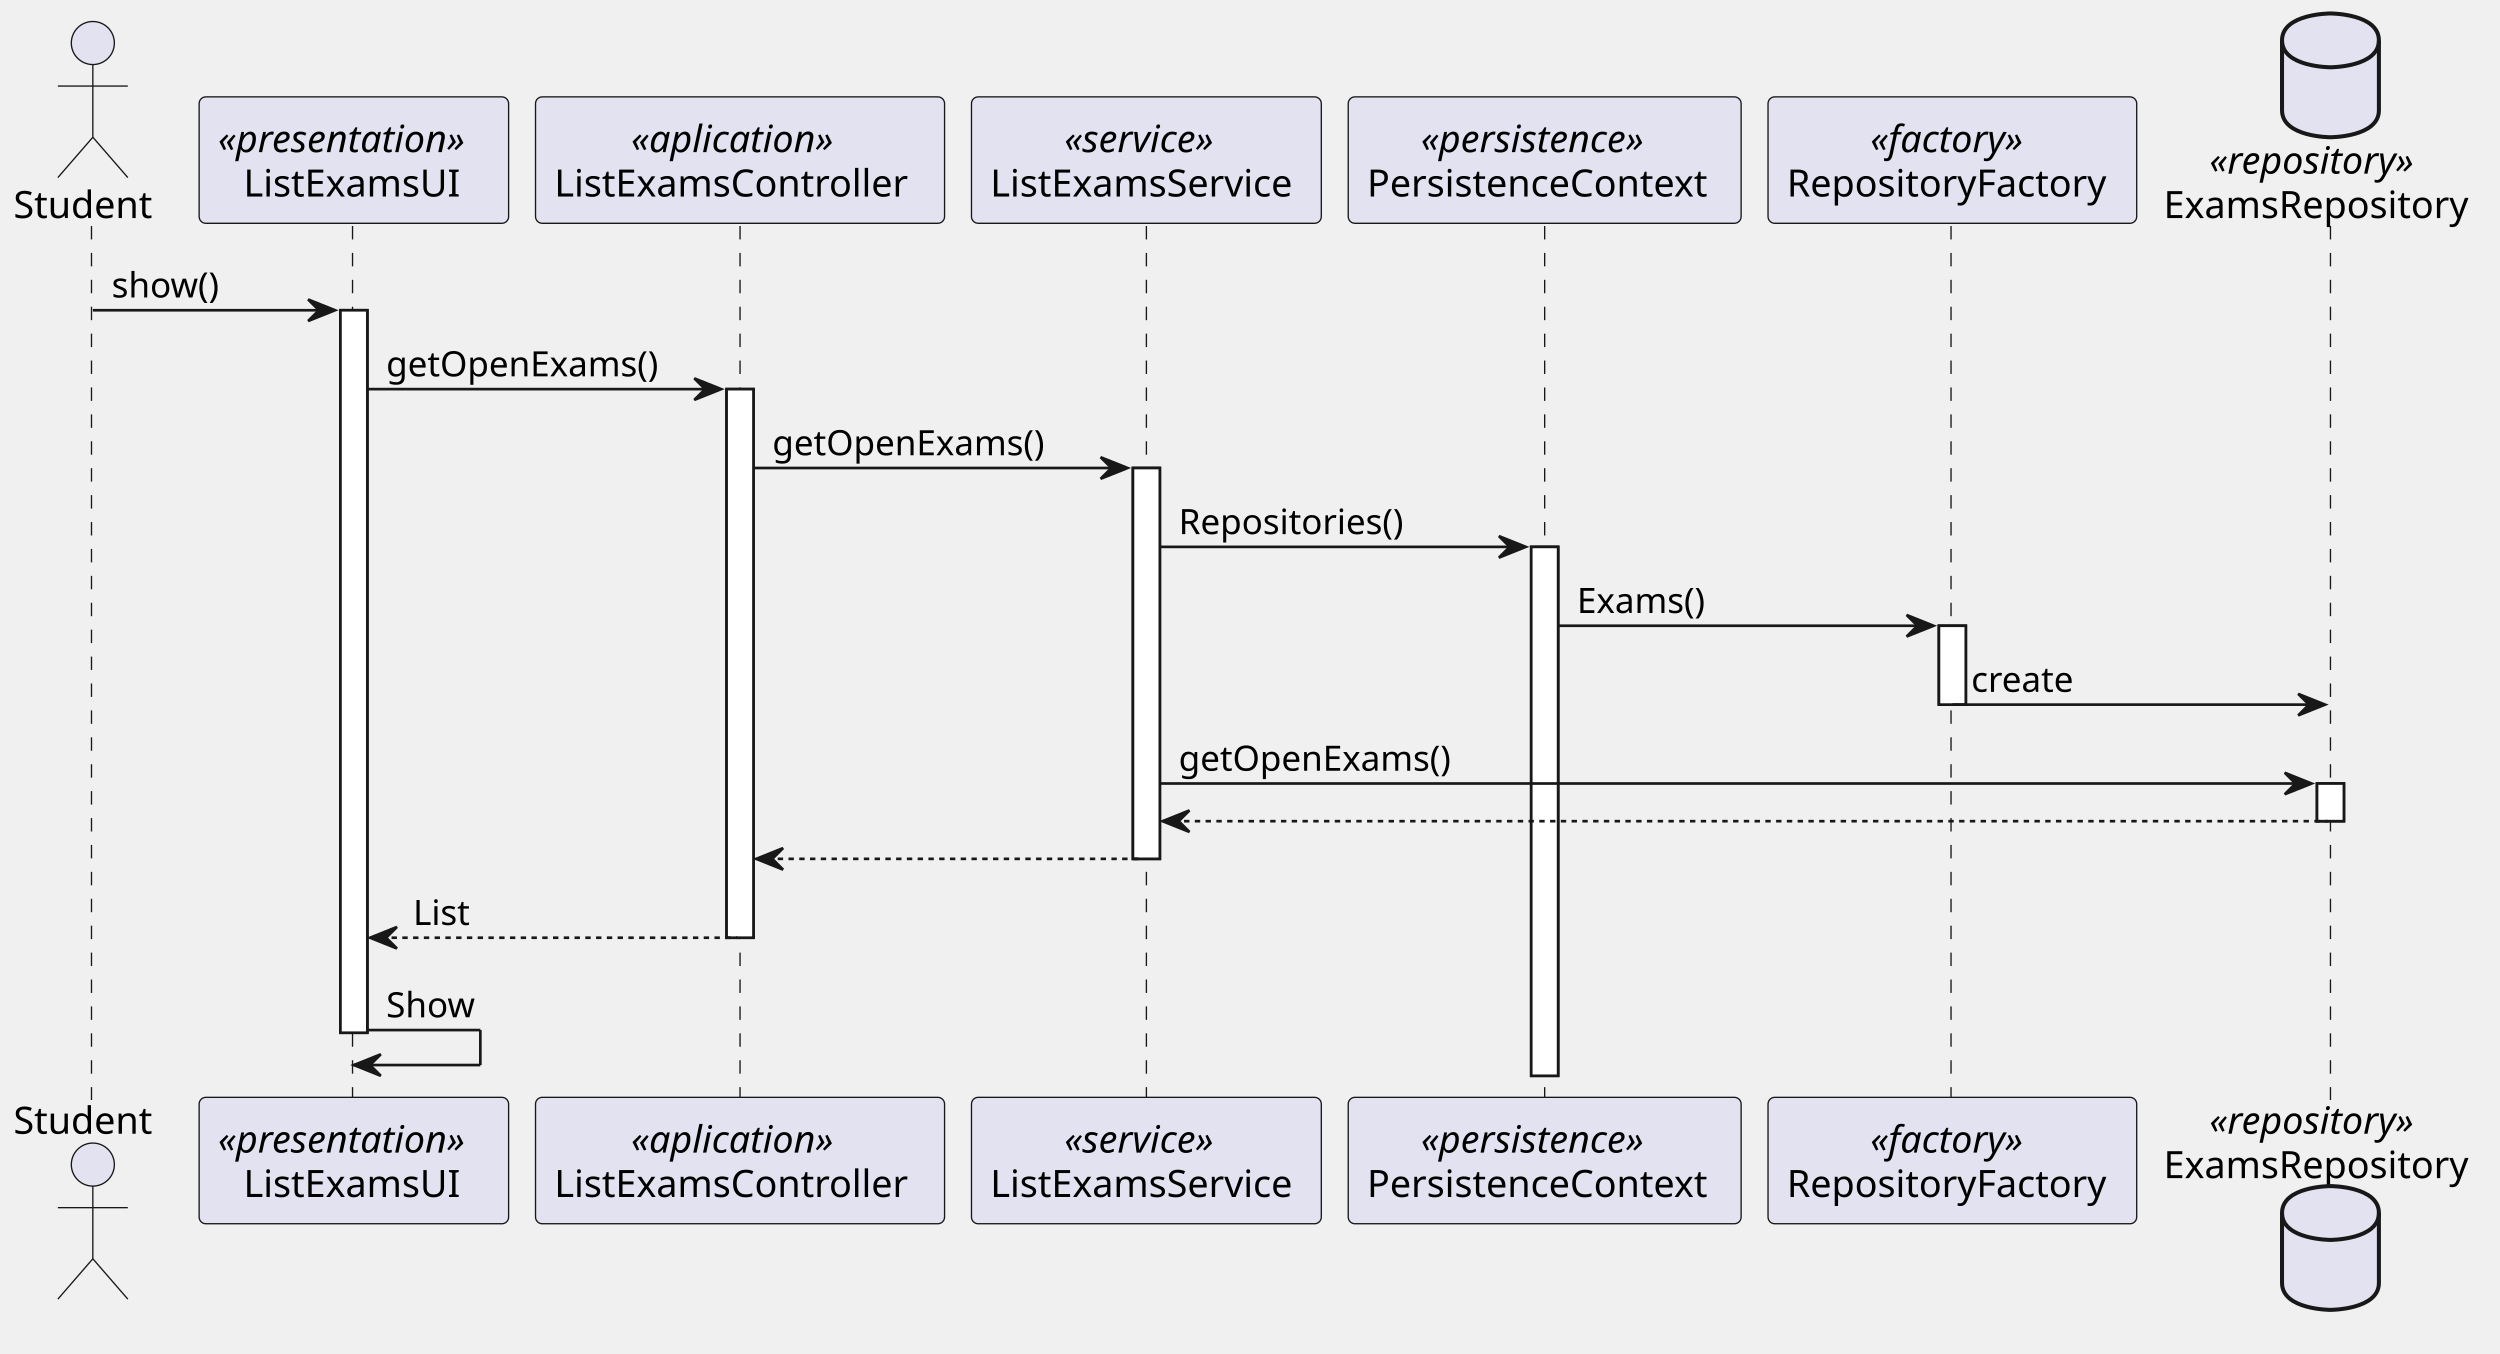
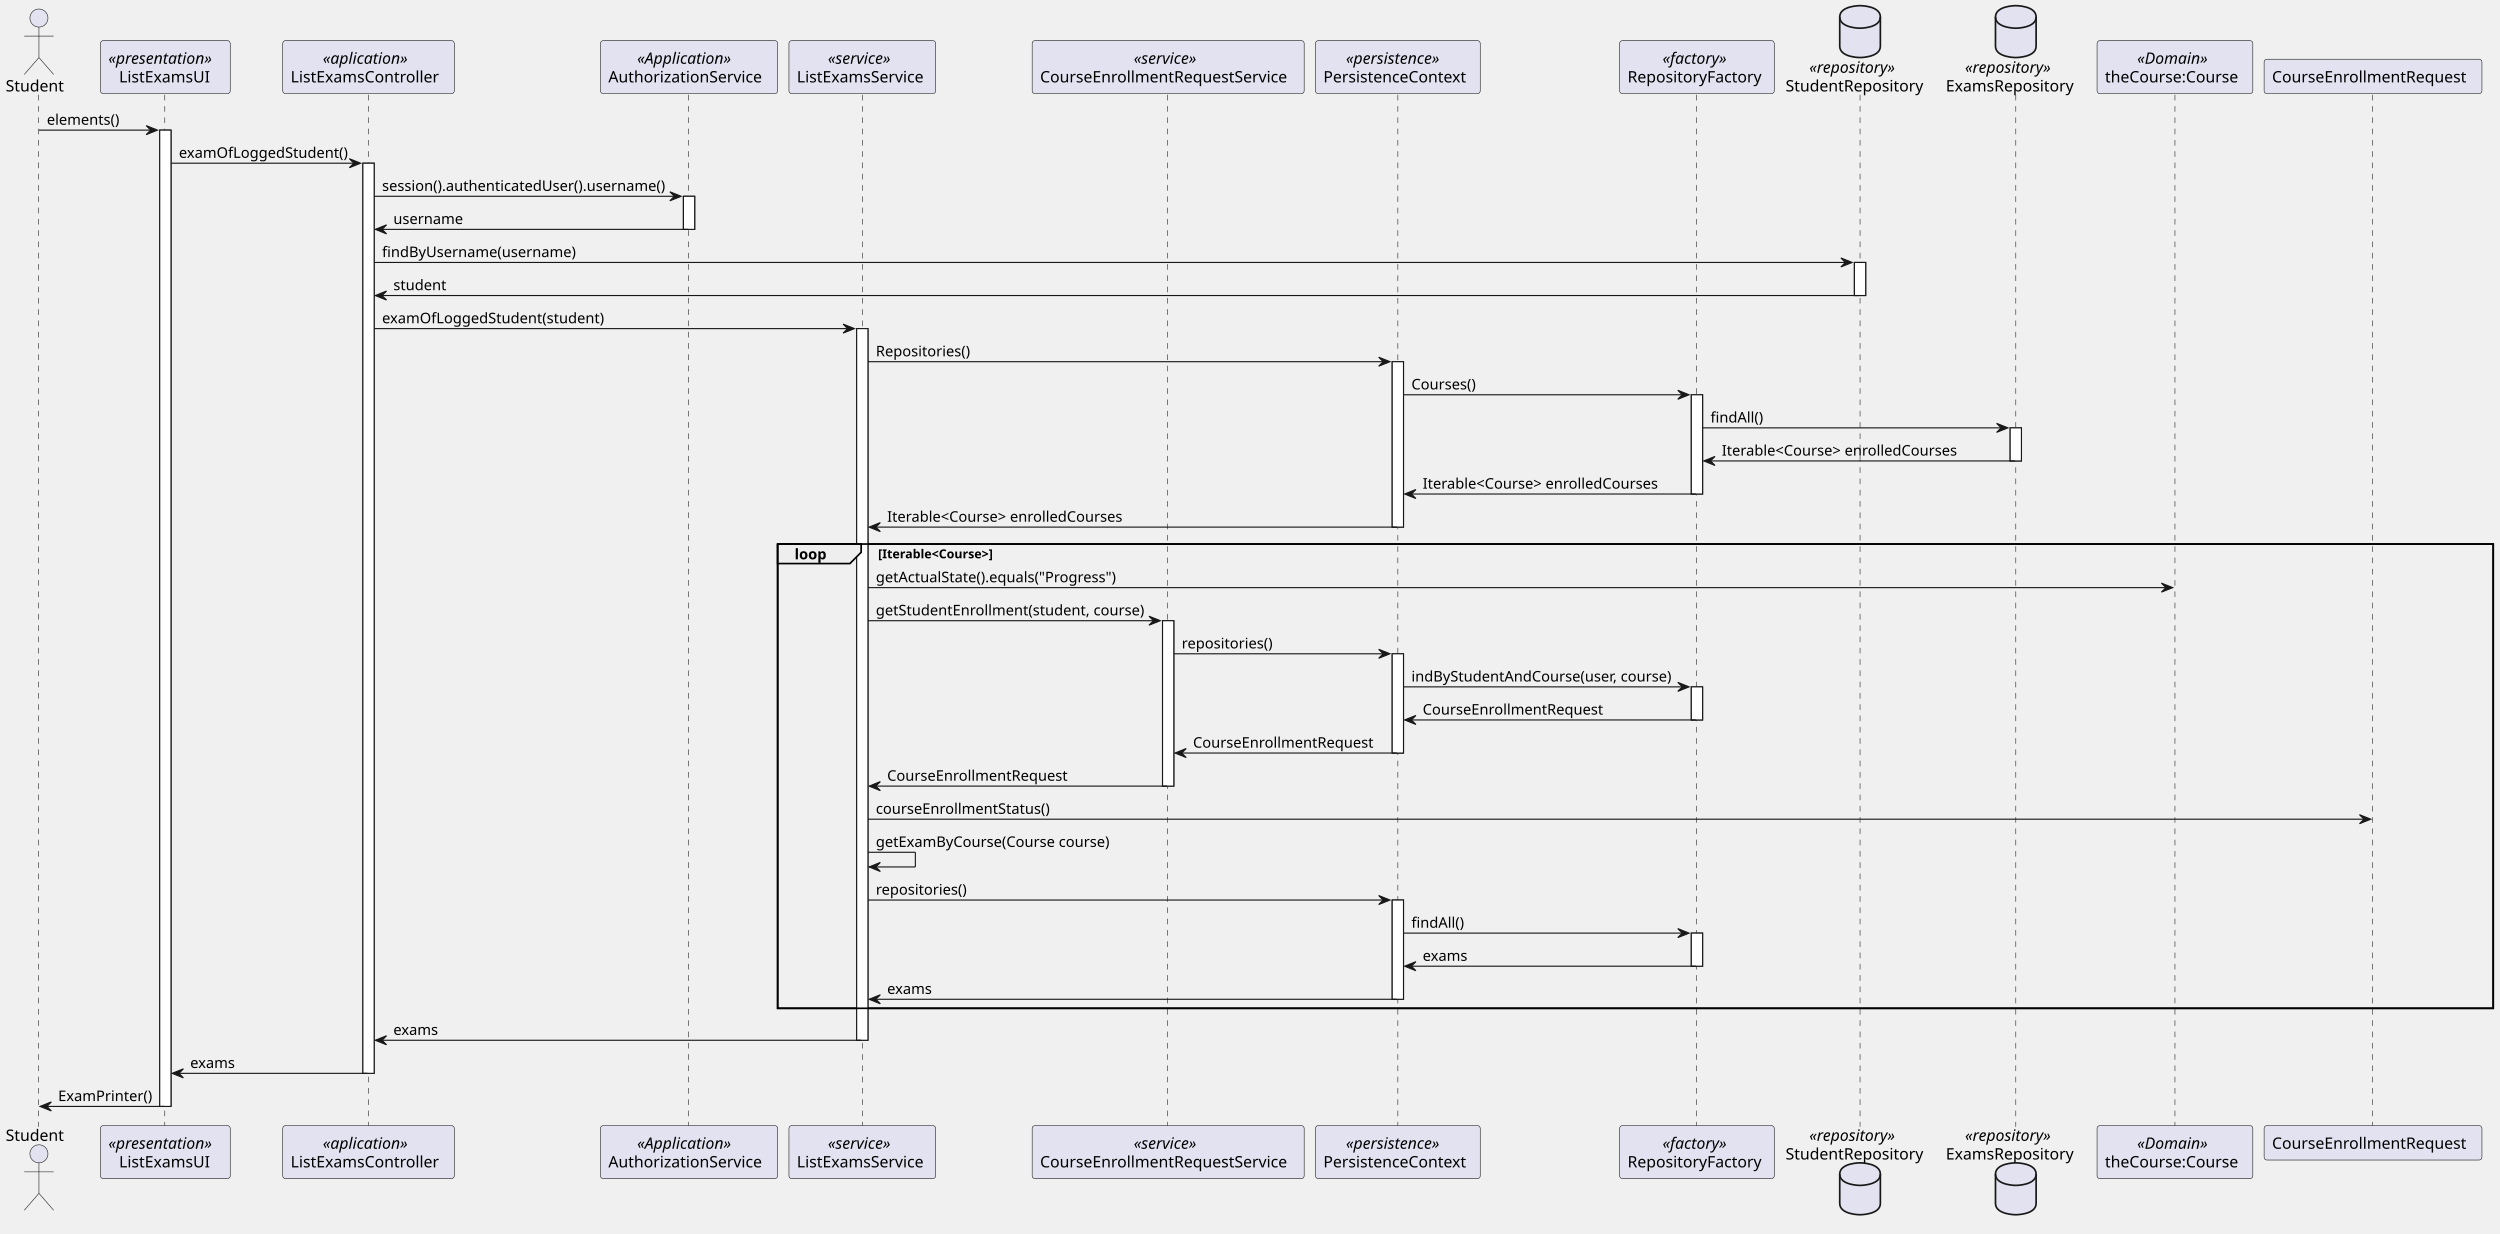
- <svg xmlns="http://www.w3.org/2000/svg" contentStyleType="text/css" height="503px" preserveAspectRatio="none" style="width:929px;height:503px;background:#FFFFFF;" version="1.1" viewBox="0 0 929 503" width="929px" zoomAndPan="magnify">
+ <svg xmlns="http://www.w3.org/2000/svg" contentStyleType="text/css" height="1093px" preserveAspectRatio="none" style="width:2215px;height:1093px;background:#FFFFFF;" version="1.1" viewBox="0 0 2215 1093" width="2215px" zoomAndPan="magnify">
  <defs />
  <g>
-     <rect fill="#FFFFFF" height="268.484" style="stroke:#181818;stroke-width:1.0;" width="10" x="126.5" y="115.287" />
-     <rect fill="#FFFFFF" height="203.863" style="stroke:#181818;stroke-width:1.0;" width="10" x="270" y="144.598" />
-     <rect fill="#FFFFFF" height="145.242" style="stroke:#181818;stroke-width:1.0;" width="10" x="421" y="173.908" />
-     <rect fill="#FFFFFF" height="196.553" style="stroke:#181818;stroke-width:1.0;" width="10" x="569" y="203.219" />
-     <rect fill="#FFFFFF" height="29.311" style="stroke:#181818;stroke-width:1.0;" width="10" x="720.5" y="232.529" />
-     <rect fill="#FFFFFF" height="14" style="stroke:#181818;stroke-width:1.0;" width="10" x="861" y="291.15" />
-     <line style="stroke:#181818;stroke-width:0.5;stroke-dasharray:5.0,5.0;" x1="34" x2="34" y1="83.977" y2="408.772" />
-     <line style="stroke:#181818;stroke-width:0.5;stroke-dasharray:5.0,5.0;" x1="131" x2="131" y1="83.977" y2="408.772" />
-     <line style="stroke:#181818;stroke-width:0.5;stroke-dasharray:5.0,5.0;" x1="275" x2="275" y1="83.977" y2="408.772" />
-     <line style="stroke:#181818;stroke-width:0.5;stroke-dasharray:5.0,5.0;" x1="426" x2="426" y1="83.977" y2="408.772" />
-     <line style="stroke:#181818;stroke-width:0.5;stroke-dasharray:5.0,5.0;" x1="574" x2="574" y1="83.977" y2="408.772" />
-     <line style="stroke:#181818;stroke-width:0.5;stroke-dasharray:5.0,5.0;" x1="725" x2="725" y1="83.977" y2="408.772" />
-     <line style="stroke:#181818;stroke-width:0.5;stroke-dasharray:5.0,5.0;" x1="866" x2="866" y1="83.977" y2="408.772" />
+     <rect fill="#FFFFFF" height="865.006" style="stroke:#181818;stroke-width:1.0;" width="10" x="141.5" y="115.287" />
+     <rect fill="#FFFFFF" height="806.385" style="stroke:#181818;stroke-width:1.0;" width="10" x="321.5" y="144.598" />
+     <rect fill="#FFFFFF" height="29.311" style="stroke:#181818;stroke-width:1.0;" width="10" x="605.5" y="173.908" />
+     <rect fill="#FFFFFF" height="630.521" style="stroke:#181818;stroke-width:1.0;" width="10" x="759" y="291.15" />
+     <rect fill="#FFFFFF" height="146.553" style="stroke:#181818;stroke-width:1.0;" width="10" x="1030" y="549.945" />
+     <rect fill="#FFFFFF" height="146.553" style="stroke:#181818;stroke-width:1.0;" width="10" x="1233.5" y="320.461" />
+     <rect fill="#FFFFFF" height="87.932" style="stroke:#181818;stroke-width:1.0;" width="10" x="1233.5" y="579.256" />
+     <rect fill="#FFFFFF" height="87.932" style="stroke:#181818;stroke-width:1.0;" width="10" x="1233.5" y="797.43" />
+     <rect fill="#FFFFFF" height="87.932" style="stroke:#181818;stroke-width:1.0;" width="10" x="1498.5" y="349.772" />
+     <rect fill="#FFFFFF" height="29.311" style="stroke:#181818;stroke-width:1.0;" width="10" x="1498.5" y="608.566" />
+     <rect fill="#FFFFFF" height="29.311" style="stroke:#181818;stroke-width:1.0;" width="10" x="1498.5" y="826.74" />
+     <rect fill="#FFFFFF" height="29.311" style="stroke:#181818;stroke-width:1.0;" width="10" x="1643" y="232.529" />
+     <rect fill="#FFFFFF" height="29.311" style="stroke:#181818;stroke-width:1.0;" width="10" x="1781" y="379.082" />
+     <rect fill="none" height="411.348" style="stroke:#000000;stroke-width:1.5;" width="1520" x="689" y="482.014" />
+     <line style="stroke:#181818;stroke-width:0.5;stroke-dasharray:5.0,5.0;" x1="34" x2="34" y1="83.977" y2="998.293" />
+     <line style="stroke:#181818;stroke-width:0.5;stroke-dasharray:5.0,5.0;" x1="146" x2="146" y1="83.977" y2="998.293" />
+     <line style="stroke:#181818;stroke-width:0.5;stroke-dasharray:5.0,5.0;" x1="326.5" x2="326.5" y1="83.977" y2="998.293" />
+     <line style="stroke:#181818;stroke-width:0.5;stroke-dasharray:5.0,5.0;" x1="610" x2="610" y1="83.977" y2="998.293" />
+     <line style="stroke:#181818;stroke-width:0.5;stroke-dasharray:5.0,5.0;" x1="764" x2="764" y1="83.977" y2="998.293" />
+     <line style="stroke:#181818;stroke-width:0.5;stroke-dasharray:5.0,5.0;" x1="1034.5" x2="1034.5" y1="83.977" y2="998.293" />
+     <line style="stroke:#181818;stroke-width:0.5;stroke-dasharray:5.0,5.0;" x1="1238.5" x2="1238.5" y1="83.977" y2="998.293" />
+     <line style="stroke:#181818;stroke-width:0.5;stroke-dasharray:5.0,5.0;" x1="1503" x2="1503" y1="83.977" y2="998.293" />
+     <line style="stroke:#181818;stroke-width:0.5;stroke-dasharray:5.0,5.0;" x1="1648" x2="1648" y1="83.977" y2="998.293" />
+     <line style="stroke:#181818;stroke-width:0.5;stroke-dasharray:5.0,5.0;" x1="1786" x2="1786" y1="83.977" y2="998.293" />
+     <line style="stroke:#181818;stroke-width:0.5;stroke-dasharray:5.0,5.0;" x1="1927" x2="1927" y1="83.977" y2="998.293" />
+     <line style="stroke:#181818;stroke-width:0.5;stroke-dasharray:5.0,5.0;" x1="2102" x2="2102" y1="83.977" y2="998.293" />
    <text fill="#000000" font-family="sans-serif" font-size="14" lengthAdjust="spacing" textLength="53" x="5" y="81.023">Student</text>
    <ellipse cx="34.5" cy="15.988" fill="#E2E2F0" rx="8" ry="8" style="stroke:#181818;stroke-width:0.5;" />
    <path d="M34.5,23.988 L34.5,50.988 M21.5,31.988 L47.5,31.988 M34.5,50.988 L21.5,65.988 M34.5,50.988 L47.5,65.988 " fill="none" style="stroke:#181818;stroke-width:0.5;" />
-     <text fill="#000000" font-family="sans-serif" font-size="14" lengthAdjust="spacing" textLength="53" x="5" y="421.307">Student</text>
-     <ellipse cx="34.5" cy="432.76" fill="#E2E2F0" rx="8" ry="8" style="stroke:#181818;stroke-width:0.5;" />
-     <path d="M34.5,440.76 L34.5,467.76 M21.5,448.76 L47.5,448.76 M34.5,467.76 L21.5,482.76 M34.5,467.76 L47.5,482.76 " fill="none" style="stroke:#181818;stroke-width:0.5;" />
-     <rect fill="#E2E2F0" height="46.977" rx="2.5" ry="2.5" style="stroke:#181818;stroke-width:0.5;" width="115" x="74" y="36" />
-     <text fill="#000000" font-family="sans-serif" font-size="14" font-style="italic" lengthAdjust="spacing" textLength="101" x="81" y="56.535">«presentation»</text>
-     <text fill="#000000" font-family="sans-serif" font-size="14" lengthAdjust="spacing" textLength="82" x="90.5" y="73.023">ListExamsUI</text>
-     <rect fill="#E2E2F0" height="46.977" rx="2.5" ry="2.5" style="stroke:#181818;stroke-width:0.5;" width="115" x="74" y="407.772" />
-     <text fill="#000000" font-family="sans-serif" font-size="14" font-style="italic" lengthAdjust="spacing" textLength="101" x="81" y="428.307">«presentation»</text>
-     <text fill="#000000" font-family="sans-serif" font-size="14" lengthAdjust="spacing" textLength="82" x="90.5" y="444.795">ListExamsUI</text>
-     <rect fill="#E2E2F0" height="46.977" rx="2.5" ry="2.5" style="stroke:#181818;stroke-width:0.5;" width="152" x="199" y="36" />
-     <text fill="#000000" font-family="sans-serif" font-size="14" font-style="italic" lengthAdjust="spacing" textLength="81" x="234.5" y="56.535">«aplication»</text>
-     <text fill="#000000" font-family="sans-serif" font-size="14" lengthAdjust="spacing" textLength="138" x="206" y="73.023">ListExamsController</text>
-     <rect fill="#E2E2F0" height="46.977" rx="2.5" ry="2.5" style="stroke:#181818;stroke-width:0.5;" width="152" x="199" y="407.772" />
-     <text fill="#000000" font-family="sans-serif" font-size="14" font-style="italic" lengthAdjust="spacing" textLength="81" x="234.5" y="428.307">«aplication»</text>
-     <text fill="#000000" font-family="sans-serif" font-size="14" lengthAdjust="spacing" textLength="138" x="206" y="444.795">ListExamsController</text>
-     <rect fill="#E2E2F0" height="46.977" rx="2.5" ry="2.5" style="stroke:#181818;stroke-width:0.5;" width="130" x="361" y="36" />
-     <text fill="#000000" font-family="sans-serif" font-size="14" font-style="italic" lengthAdjust="spacing" textLength="61" x="395.5" y="56.535">«service»</text>
-     <text fill="#000000" font-family="sans-serif" font-size="14" lengthAdjust="spacing" textLength="116" x="368" y="73.023">ListExamsService</text>
-     <rect fill="#E2E2F0" height="46.977" rx="2.5" ry="2.5" style="stroke:#181818;stroke-width:0.5;" width="130" x="361" y="407.772" />
-     <text fill="#000000" font-family="sans-serif" font-size="14" font-style="italic" lengthAdjust="spacing" textLength="61" x="395.5" y="428.307">«service»</text>
-     <text fill="#000000" font-family="sans-serif" font-size="14" lengthAdjust="spacing" textLength="116" x="368" y="444.795">ListExamsService</text>
-     <rect fill="#E2E2F0" height="46.977" rx="2.5" ry="2.5" style="stroke:#181818;stroke-width:0.5;" width="146" x="501" y="36" />
-     <text fill="#000000" font-family="sans-serif" font-size="14" font-style="italic" lengthAdjust="spacing" textLength="92" x="528" y="56.535">«persistence»</text>
-     <text fill="#000000" font-family="sans-serif" font-size="14" lengthAdjust="spacing" textLength="132" x="508" y="73.023">PersistenceContext</text>
-     <rect fill="#E2E2F0" height="46.977" rx="2.5" ry="2.5" style="stroke:#181818;stroke-width:0.5;" width="146" x="501" y="407.772" />
-     <text fill="#000000" font-family="sans-serif" font-size="14" font-style="italic" lengthAdjust="spacing" textLength="92" x="528" y="428.307">«persistence»</text>
-     <text fill="#000000" font-family="sans-serif" font-size="14" lengthAdjust="spacing" textLength="132" x="508" y="444.795">PersistenceContext</text>
-     <rect fill="#E2E2F0" height="46.977" rx="2.5" ry="2.5" style="stroke:#181818;stroke-width:0.5;" width="137" x="657" y="36" />
-     <text fill="#000000" font-family="sans-serif" font-size="14" font-style="italic" lengthAdjust="spacing" textLength="61" x="695" y="56.535">«factory»</text>
-     <text fill="#000000" font-family="sans-serif" font-size="14" lengthAdjust="spacing" textLength="123" x="664" y="73.023">RepositoryFactory</text>
-     <rect fill="#E2E2F0" height="46.977" rx="2.5" ry="2.5" style="stroke:#181818;stroke-width:0.5;" width="137" x="657" y="407.772" />
-     <text fill="#000000" font-family="sans-serif" font-size="14" font-style="italic" lengthAdjust="spacing" textLength="61" x="695" y="428.307">«factory»</text>
-     <text fill="#000000" font-family="sans-serif" font-size="14" lengthAdjust="spacing" textLength="123" x="664" y="444.795">RepositoryFactory</text>
-     <text fill="#000000" font-family="sans-serif" font-size="14" font-style="italic" lengthAdjust="spacing" textLength="84" x="821" y="64.535">«repository»</text>
-     <text fill="#000000" font-family="sans-serif" font-size="14" lengthAdjust="spacing" textLength="118" x="804" y="81.023">ExamsRepository</text>
-     <path d="M848,15 C848,5 866,5 866,5 C866,5 884,5 884,15 L884,41 C884,51 866,51 866,51 C866,51 848,51 848,41 L848,15 " fill="#E2E2F0" style="stroke:#181818;stroke-width:1.5;" />
-     <path d="M848,15 C848,25 866,25 866,25 C866,25 884,25 884,15 " fill="none" style="stroke:#181818;stroke-width:1.5;" />
-     <text fill="#000000" font-family="sans-serif" font-size="14" font-style="italic" lengthAdjust="spacing" textLength="84" x="821" y="421.307">«repository»</text>
-     <text fill="#000000" font-family="sans-serif" font-size="14" lengthAdjust="spacing" textLength="118" x="804" y="437.795">ExamsRepository</text>
-     <path d="M848,450.748 C848,440.748 866,440.748 866,440.748 C866,440.748 884,440.748 884,450.748 L884,476.748 C884,486.748 866,486.748 866,486.748 C866,486.748 848,486.748 848,476.748 L848,450.748 " fill="#E2E2F0" style="stroke:#181818;stroke-width:1.5;" />
-     <path d="M848,450.748 C848,460.748 866,460.748 866,460.748 C866,460.748 884,460.748 884,450.748 " fill="none" style="stroke:#181818;stroke-width:1.5;" />
-     <rect fill="#FFFFFF" height="268.484" style="stroke:#181818;stroke-width:1.0;" width="10" x="126.5" y="115.287" />
-     <rect fill="#FFFFFF" height="203.863" style="stroke:#181818;stroke-width:1.0;" width="10" x="270" y="144.598" />
-     <rect fill="#FFFFFF" height="145.242" style="stroke:#181818;stroke-width:1.0;" width="10" x="421" y="173.908" />
-     <rect fill="#FFFFFF" height="196.553" style="stroke:#181818;stroke-width:1.0;" width="10" x="569" y="203.219" />
-     <rect fill="#FFFFFF" height="29.311" style="stroke:#181818;stroke-width:1.0;" width="10" x="720.5" y="232.529" />
-     <rect fill="#FFFFFF" height="14" style="stroke:#181818;stroke-width:1.0;" width="10" x="861" y="291.15" />
-     <polygon fill="#181818" points="114.5,111.287,124.5,115.287,114.5,119.287,118.5,115.287" style="stroke:#181818;stroke-width:1.0;" />
-     <line style="stroke:#181818;stroke-width:1.0;" x1="34.5" x2="120.5" y1="115.287" y2="115.287" />
-     <text fill="#000000" font-family="sans-serif" font-size="13" lengthAdjust="spacing" textLength="41" x="41.5" y="110.545">show()</text>
-     <polygon fill="#181818" points="258,140.598,268,144.598,258,148.598,262,144.598" style="stroke:#181818;stroke-width:1.0;" />
-     <line style="stroke:#181818;stroke-width:1.0;" x1="136.5" x2="264" y1="144.598" y2="144.598" />
-     <text fill="#000000" font-family="sans-serif" font-size="13" lengthAdjust="spacing" textLength="102" x="143.5" y="139.856">getOpenExams()</text>
-     <polygon fill="#181818" points="409,169.908,419,173.908,409,177.908,413,173.908" style="stroke:#181818;stroke-width:1.0;" />
-     <line style="stroke:#181818;stroke-width:1.0;" x1="280" x2="415" y1="173.908" y2="173.908" />
-     <text fill="#000000" font-family="sans-serif" font-size="13" lengthAdjust="spacing" textLength="102" x="287" y="169.166">getOpenExams()</text>
-     <polygon fill="#181818" points="557,199.219,567,203.219,557,207.219,561,203.219" style="stroke:#181818;stroke-width:1.0;" />
-     <line style="stroke:#181818;stroke-width:1.0;" x1="431" x2="563" y1="203.219" y2="203.219" />
-     <text fill="#000000" font-family="sans-serif" font-size="13" lengthAdjust="spacing" textLength="86" x="438" y="198.477">Repositories()</text>
-     <polygon fill="#181818" points="708.5,228.529,718.5,232.529,708.5,236.529,712.5,232.529" style="stroke:#181818;stroke-width:1.0;" />
-     <line style="stroke:#181818;stroke-width:1.0;" x1="579" x2="714.5" y1="232.529" y2="232.529" />
-     <text fill="#000000" font-family="sans-serif" font-size="13" lengthAdjust="spacing" textLength="49" x="586" y="227.787">Exams()</text>
-     <polygon fill="#181818" points="854,257.84,864,261.84,854,265.84,858,261.84" style="stroke:#181818;stroke-width:1.0;" />
-     <line style="stroke:#181818;stroke-width:1.0;" x1="725.5" x2="860" y1="261.84" y2="261.84" />
-     <text fill="#000000" font-family="sans-serif" font-size="13" lengthAdjust="spacing" textLength="38" x="732.5" y="257.098">create</text>
-     <polygon fill="#181818" points="849,287.15,859,291.15,849,295.15,853,291.15" style="stroke:#181818;stroke-width:1.0;" />
-     <line style="stroke:#181818;stroke-width:1.0;" x1="431" x2="855" y1="291.15" y2="291.15" />
-     <text fill="#000000" font-family="sans-serif" font-size="13" lengthAdjust="spacing" textLength="102" x="438" y="286.408">getOpenExams()</text>
-     <polygon fill="#181818" points="442,301.15,432,305.15,442,309.15,438,305.15" style="stroke:#181818;stroke-width:1.0;" />
-     <line style="stroke:#181818;stroke-width:1.0;stroke-dasharray:2.0,2.0;" x1="436" x2="865" y1="305.15" y2="305.15" />
-     <polygon fill="#181818" points="291,315.15,281,319.15,291,323.15,287,319.15" style="stroke:#181818;stroke-width:1.0;" />
-     <line style="stroke:#181818;stroke-width:1.0;stroke-dasharray:2.0,2.0;" x1="285" x2="425" y1="319.15" y2="319.15" />
-     <polygon fill="#181818" points="147.5,344.461,137.5,348.461,147.5,352.461,143.5,348.461" style="stroke:#181818;stroke-width:1.0;" />
-     <line style="stroke:#181818;stroke-width:1.0;stroke-dasharray:2.0,2.0;" x1="141.5" x2="274" y1="348.461" y2="348.461" />
-     <text fill="#000000" font-family="sans-serif" font-size="13" lengthAdjust="spacing" textLength="23" x="153.5" y="343.719">List</text>
-     <line style="stroke:#181818;stroke-width:1.0;" x1="136.5" x2="178.5" y1="382.772" y2="382.772" />
-     <line style="stroke:#181818;stroke-width:1.0;" x1="178.5" x2="178.5" y1="382.772" y2="395.772" />
-     <line style="stroke:#181818;stroke-width:1.0;" x1="131.5" x2="178.5" y1="395.772" y2="395.772" />
-     <polygon fill="#181818" points="141.5,391.772,131.5,395.772,141.5,399.772,137.5,395.772" style="stroke:#181818;stroke-width:1.0;" />
-     <text fill="#000000" font-family="sans-serif" font-size="13" lengthAdjust="spacing" textLength="33" x="143.5" y="378.029">Show</text>
+     <text fill="#000000" font-family="sans-serif" font-size="14" lengthAdjust="spacing" textLength="53" x="5" y="1010.828">Student</text>
+     <ellipse cx="34.5" cy="1022.281" fill="#E2E2F0" rx="8" ry="8" style="stroke:#181818;stroke-width:0.5;" />
+     <path d="M34.5,1030.281 L34.5,1057.281 M21.5,1038.281 L47.5,1038.281 M34.5,1057.281 L21.5,1072.281 M34.5,1057.281 L47.5,1072.281 " fill="none" style="stroke:#181818;stroke-width:0.5;" />
+     <rect fill="#E2E2F0" height="46.977" rx="2.5" ry="2.5" style="stroke:#181818;stroke-width:0.5;" width="115" x="89" y="36" />
+     <text fill="#000000" font-family="sans-serif" font-size="14" font-style="italic" lengthAdjust="spacing" textLength="101" x="96" y="56.535">«presentation»</text>
+     <text fill="#000000" font-family="sans-serif" font-size="14" lengthAdjust="spacing" textLength="82" x="105.5" y="73.023">ListExamsUI</text>
+     <rect fill="#E2E2F0" height="46.977" rx="2.5" ry="2.5" style="stroke:#181818;stroke-width:0.5;" width="115" x="89" y="997.293" />
+     <text fill="#000000" font-family="sans-serif" font-size="14" font-style="italic" lengthAdjust="spacing" textLength="101" x="96" y="1017.828">«presentation»</text>
+     <text fill="#000000" font-family="sans-serif" font-size="14" lengthAdjust="spacing" textLength="82" x="105.5" y="1034.316">ListExamsUI</text>
+     <rect fill="#E2E2F0" height="46.977" rx="2.5" ry="2.5" style="stroke:#181818;stroke-width:0.5;" width="152" x="250.5" y="36" />
+     <text fill="#000000" font-family="sans-serif" font-size="14" font-style="italic" lengthAdjust="spacing" textLength="81" x="286" y="56.535">«aplication»</text>
+     <text fill="#000000" font-family="sans-serif" font-size="14" lengthAdjust="spacing" textLength="138" x="257.5" y="73.023">ListExamsController</text>
+     <rect fill="#E2E2F0" height="46.977" rx="2.5" ry="2.5" style="stroke:#181818;stroke-width:0.5;" width="152" x="250.5" y="997.293" />
+     <text fill="#000000" font-family="sans-serif" font-size="14" font-style="italic" lengthAdjust="spacing" textLength="81" x="286" y="1017.828">«aplication»</text>
+     <text fill="#000000" font-family="sans-serif" font-size="14" lengthAdjust="spacing" textLength="138" x="257.5" y="1034.316">ListExamsController</text>
+     <rect fill="#E2E2F0" height="46.977" rx="2.5" ry="2.5" style="stroke:#181818;stroke-width:0.5;" width="157" x="532" y="36" />
+     <text fill="#000000" font-family="sans-serif" font-size="14" font-style="italic" lengthAdjust="spacing" textLength="92" x="564.5" y="56.535">«Application»</text>
+     <text fill="#000000" font-family="sans-serif" font-size="14" lengthAdjust="spacing" textLength="143" x="539" y="73.023">AuthorizationService</text>
+     <rect fill="#E2E2F0" height="46.977" rx="2.5" ry="2.5" style="stroke:#181818;stroke-width:0.5;" width="157" x="532" y="997.293" />
+     <text fill="#000000" font-family="sans-serif" font-size="14" font-style="italic" lengthAdjust="spacing" textLength="92" x="564.5" y="1017.828">«Application»</text>
+     <text fill="#000000" font-family="sans-serif" font-size="14" lengthAdjust="spacing" textLength="143" x="539" y="1034.316">AuthorizationService</text>
+     <rect fill="#E2E2F0" height="46.977" rx="2.5" ry="2.5" style="stroke:#181818;stroke-width:0.5;" width="130" x="699" y="36" />
+     <text fill="#000000" font-family="sans-serif" font-size="14" font-style="italic" lengthAdjust="spacing" textLength="61" x="733.5" y="56.535">«service»</text>
+     <text fill="#000000" font-family="sans-serif" font-size="14" lengthAdjust="spacing" textLength="116" x="706" y="73.023">ListExamsService</text>
+     <rect fill="#E2E2F0" height="46.977" rx="2.5" ry="2.5" style="stroke:#181818;stroke-width:0.5;" width="130" x="699" y="997.293" />
+     <text fill="#000000" font-family="sans-serif" font-size="14" font-style="italic" lengthAdjust="spacing" textLength="61" x="733.5" y="1017.828">«service»</text>
+     <text fill="#000000" font-family="sans-serif" font-size="14" lengthAdjust="spacing" textLength="116" x="706" y="1034.316">ListExamsService</text>
+     <rect fill="#E2E2F0" height="46.977" rx="2.5" ry="2.5" style="stroke:#181818;stroke-width:0.5;" width="241" x="914.5" y="36" />
+     <text fill="#000000" font-family="sans-serif" font-size="14" font-style="italic" lengthAdjust="spacing" textLength="61" x="1004.5" y="56.535">«service»</text>
+     <text fill="#000000" font-family="sans-serif" font-size="14" lengthAdjust="spacing" textLength="227" x="921.5" y="73.023">CourseEnrollmentRequestService</text>
+     <rect fill="#E2E2F0" height="46.977" rx="2.5" ry="2.5" style="stroke:#181818;stroke-width:0.5;" width="241" x="914.5" y="997.293" />
+     <text fill="#000000" font-family="sans-serif" font-size="14" font-style="italic" lengthAdjust="spacing" textLength="61" x="1004.5" y="1017.828">«service»</text>
+     <text fill="#000000" font-family="sans-serif" font-size="14" lengthAdjust="spacing" textLength="227" x="921.5" y="1034.316">CourseEnrollmentRequestService</text>
+     <rect fill="#E2E2F0" height="46.977" rx="2.5" ry="2.5" style="stroke:#181818;stroke-width:0.5;" width="146" x="1165.5" y="36" />
+     <text fill="#000000" font-family="sans-serif" font-size="14" font-style="italic" lengthAdjust="spacing" textLength="92" x="1192.5" y="56.535">«persistence»</text>
+     <text fill="#000000" font-family="sans-serif" font-size="14" lengthAdjust="spacing" textLength="132" x="1172.5" y="73.023">PersistenceContext</text>
+     <rect fill="#E2E2F0" height="46.977" rx="2.5" ry="2.5" style="stroke:#181818;stroke-width:0.5;" width="146" x="1165.5" y="997.293" />
+     <text fill="#000000" font-family="sans-serif" font-size="14" font-style="italic" lengthAdjust="spacing" textLength="92" x="1192.5" y="1017.828">«persistence»</text>
+     <text fill="#000000" font-family="sans-serif" font-size="14" lengthAdjust="spacing" textLength="132" x="1172.5" y="1034.316">PersistenceContext</text>
+     <rect fill="#E2E2F0" height="46.977" rx="2.5" ry="2.5" style="stroke:#181818;stroke-width:0.5;" width="137" x="1435" y="36" />
+     <text fill="#000000" font-family="sans-serif" font-size="14" font-style="italic" lengthAdjust="spacing" textLength="61" x="1473" y="56.535">«factory»</text>
+     <text fill="#000000" font-family="sans-serif" font-size="14" lengthAdjust="spacing" textLength="123" x="1442" y="73.023">RepositoryFactory</text>
+     <rect fill="#E2E2F0" height="46.977" rx="2.5" ry="2.5" style="stroke:#181818;stroke-width:0.5;" width="137" x="1435" y="997.293" />
+     <text fill="#000000" font-family="sans-serif" font-size="14" font-style="italic" lengthAdjust="spacing" textLength="61" x="1473" y="1017.828">«factory»</text>
+     <text fill="#000000" font-family="sans-serif" font-size="14" lengthAdjust="spacing" textLength="123" x="1442" y="1034.316">RepositoryFactory</text>
+     <text fill="#000000" font-family="sans-serif" font-size="14" font-style="italic" lengthAdjust="spacing" textLength="84" x="1603" y="64.535">«repository»</text>
+     <text fill="#000000" font-family="sans-serif" font-size="14" lengthAdjust="spacing" textLength="126" x="1582" y="81.023">StudentRepository</text>
+     <path d="M1630,15 C1630,5 1648,5 1648,5 C1648,5 1666,5 1666,15 L1666,41 C1666,51 1648,51 1648,51 C1648,51 1630,51 1630,41 L1630,15 " fill="#E2E2F0" style="stroke:#181818;stroke-width:1.5;" />
+     <path d="M1630,15 C1630,25 1648,25 1648,25 C1648,25 1666,25 1666,15 " fill="none" style="stroke:#181818;stroke-width:1.5;" />
+     <text fill="#000000" font-family="sans-serif" font-size="14" font-style="italic" lengthAdjust="spacing" textLength="84" x="1603" y="1010.828">«repository»</text>
+     <text fill="#000000" font-family="sans-serif" font-size="14" lengthAdjust="spacing" textLength="126" x="1582" y="1027.316">StudentRepository</text>
+     <path d="M1630,1040.27 C1630,1030.27 1648,1030.27 1648,1030.27 C1648,1030.27 1666,1030.27 1666,1040.27 L1666,1066.27 C1666,1076.27 1648,1076.27 1648,1076.27 C1648,1076.27 1630,1076.27 1630,1066.27 L1630,1040.27 " fill="#E2E2F0" style="stroke:#181818;stroke-width:1.5;" />
+     <path d="M1630,1040.27 C1630,1050.27 1648,1050.27 1648,1050.27 C1648,1050.27 1666,1050.27 1666,1040.27 " fill="none" style="stroke:#181818;stroke-width:1.5;" />
+     <text fill="#000000" font-family="sans-serif" font-size="14" font-style="italic" lengthAdjust="spacing" textLength="84" x="1741" y="64.535">«repository»</text>
+     <text fill="#000000" font-family="sans-serif" font-size="14" lengthAdjust="spacing" textLength="118" x="1724" y="81.023">ExamsRepository</text>
+     <path d="M1768,15 C1768,5 1786,5 1786,5 C1786,5 1804,5 1804,15 L1804,41 C1804,51 1786,51 1786,51 C1786,51 1768,51 1768,41 L1768,15 " fill="#E2E2F0" style="stroke:#181818;stroke-width:1.5;" />
+     <path d="M1768,15 C1768,25 1786,25 1786,25 C1786,25 1804,25 1804,15 " fill="none" style="stroke:#181818;stroke-width:1.5;" />
+     <text fill="#000000" font-family="sans-serif" font-size="14" font-style="italic" lengthAdjust="spacing" textLength="84" x="1741" y="1010.828">«repository»</text>
+     <text fill="#000000" font-family="sans-serif" font-size="14" lengthAdjust="spacing" textLength="118" x="1724" y="1027.316">ExamsRepository</text>
+     <path d="M1768,1040.27 C1768,1030.27 1786,1030.27 1786,1030.27 C1786,1030.27 1804,1030.27 1804,1040.27 L1804,1066.27 C1804,1076.27 1786,1076.27 1786,1076.27 C1786,1076.27 1768,1076.27 1768,1066.27 L1768,1040.27 " fill="#E2E2F0" style="stroke:#181818;stroke-width:1.5;" />
+     <path d="M1768,1040.27 C1768,1050.27 1786,1050.27 1786,1050.27 C1786,1050.27 1804,1050.27 1804,1040.27 " fill="none" style="stroke:#181818;stroke-width:1.5;" />
+     <rect fill="#E2E2F0" height="46.977" rx="2.5" ry="2.5" style="stroke:#181818;stroke-width:0.5;" width="138" x="1858" y="36" />
+     <text fill="#000000" font-family="sans-serif" font-size="14" font-style="italic" lengthAdjust="spacing" textLength="67" x="1893.5" y="56.535">«Domain»</text>
+     <text fill="#000000" font-family="sans-serif" font-size="14" lengthAdjust="spacing" textLength="124" x="1865" y="73.023">theCourse:Course</text>
+     <rect fill="#E2E2F0" height="46.977" rx="2.5" ry="2.5" style="stroke:#181818;stroke-width:0.5;" width="138" x="1858" y="997.293" />
+     <text fill="#000000" font-family="sans-serif" font-size="14" font-style="italic" lengthAdjust="spacing" textLength="67" x="1893.5" y="1017.828">«Domain»</text>
+     <text fill="#000000" font-family="sans-serif" font-size="14" lengthAdjust="spacing" textLength="124" x="1865" y="1034.316">theCourse:Course</text>
+     <rect fill="#E2E2F0" height="30.488" rx="2.5" ry="2.5" style="stroke:#181818;stroke-width:0.5;" width="193" x="2006" y="52.488" />
+     <text fill="#000000" font-family="sans-serif" font-size="14" lengthAdjust="spacing" textLength="179" x="2013" y="73.023">CourseEnrollmentRequest</text>
+     <rect fill="#E2E2F0" height="30.488" rx="2.5" ry="2.5" style="stroke:#181818;stroke-width:0.5;" width="193" x="2006" y="997.293" />
+     <text fill="#000000" font-family="sans-serif" font-size="14" lengthAdjust="spacing" textLength="179" x="2013" y="1017.828">CourseEnrollmentRequest</text>
+     <rect fill="#FFFFFF" height="865.006" style="stroke:#181818;stroke-width:1.0;" width="10" x="141.5" y="115.287" />
+     <rect fill="#FFFFFF" height="806.385" style="stroke:#181818;stroke-width:1.0;" width="10" x="321.5" y="144.598" />
+     <rect fill="#FFFFFF" height="29.311" style="stroke:#181818;stroke-width:1.0;" width="10" x="605.5" y="173.908" />
+     <rect fill="#FFFFFF" height="630.521" style="stroke:#181818;stroke-width:1.0;" width="10" x="759" y="291.15" />
+     <rect fill="#FFFFFF" height="146.553" style="stroke:#181818;stroke-width:1.0;" width="10" x="1030" y="549.945" />
+     <rect fill="#FFFFFF" height="146.553" style="stroke:#181818;stroke-width:1.0;" width="10" x="1233.5" y="320.461" />
+     <rect fill="#FFFFFF" height="87.932" style="stroke:#181818;stroke-width:1.0;" width="10" x="1233.5" y="579.256" />
+     <rect fill="#FFFFFF" height="87.932" style="stroke:#181818;stroke-width:1.0;" width="10" x="1233.5" y="797.43" />
+     <rect fill="#FFFFFF" height="87.932" style="stroke:#181818;stroke-width:1.0;" width="10" x="1498.5" y="349.772" />
+     <rect fill="#FFFFFF" height="29.311" style="stroke:#181818;stroke-width:1.0;" width="10" x="1498.5" y="608.566" />
+     <rect fill="#FFFFFF" height="29.311" style="stroke:#181818;stroke-width:1.0;" width="10" x="1498.5" y="826.74" />
+     <rect fill="#FFFFFF" height="29.311" style="stroke:#181818;stroke-width:1.0;" width="10" x="1643" y="232.529" />
+     <rect fill="#FFFFFF" height="29.311" style="stroke:#181818;stroke-width:1.0;" width="10" x="1781" y="379.082" />
+     <polygon fill="#181818" points="129.5,111.287,139.5,115.287,129.5,119.287,133.5,115.287" style="stroke:#181818;stroke-width:1.0;" />
+     <line style="stroke:#181818;stroke-width:1.0;" x1="34.5" x2="135.5" y1="115.287" y2="115.287" />
+     <text fill="#000000" font-family="sans-serif" font-size="13" lengthAdjust="spacing" textLength="65" x="41.5" y="110.545">elements()</text>
+     <polygon fill="#181818" points="309.5,140.598,319.5,144.598,309.5,148.598,313.5,144.598" style="stroke:#181818;stroke-width:1.0;" />
+     <line style="stroke:#181818;stroke-width:1.0;" x1="151.5" x2="315.5" y1="144.598" y2="144.598" />
+     <text fill="#000000" font-family="sans-serif" font-size="13" lengthAdjust="spacing" textLength="151" x="158.5" y="139.856">examOfLoggedStudent()</text>
+     <polygon fill="#181818" points="593.5,169.908,603.5,173.908,593.5,177.908,597.5,173.908" style="stroke:#181818;stroke-width:1.0;" />
+     <line style="stroke:#181818;stroke-width:1.0;" x1="331.5" x2="599.5" y1="173.908" y2="173.908" />
+     <text fill="#000000" font-family="sans-serif" font-size="13" lengthAdjust="spacing" textLength="255" x="338.5" y="169.166">session().authenticatedUser().username()</text>
+     <polygon fill="#181818" points="342.5,199.219,332.5,203.219,342.5,207.219,338.5,203.219" style="stroke:#181818;stroke-width:1.0;" />
+     <line style="stroke:#181818;stroke-width:1.0;" x1="336.5" x2="609.5" y1="203.219" y2="203.219" />
+     <text fill="#000000" font-family="sans-serif" font-size="13" lengthAdjust="spacing" textLength="61" x="348.5" y="198.477">username</text>
+     <polygon fill="#181818" points="1631,228.529,1641,232.529,1631,236.529,1635,232.529" style="stroke:#181818;stroke-width:1.0;" />
+     <line style="stroke:#181818;stroke-width:1.0;" x1="331.5" x2="1637" y1="232.529" y2="232.529" />
+     <text fill="#000000" font-family="sans-serif" font-size="13" lengthAdjust="spacing" textLength="170" x="338.5" y="227.787">findByUsername(username)</text>
+     <polygon fill="#181818" points="342.5,257.84,332.5,261.84,342.5,265.84,338.5,261.84" style="stroke:#181818;stroke-width:1.0;" />
+     <line style="stroke:#181818;stroke-width:1.0;" x1="336.5" x2="1647" y1="261.84" y2="261.84" />
+     <text fill="#000000" font-family="sans-serif" font-size="13" lengthAdjust="spacing" textLength="48" x="348.5" y="257.098">student</text>
+     <polygon fill="#181818" points="747,287.15,757,291.15,747,295.15,751,291.15" style="stroke:#181818;stroke-width:1.0;" />
+     <line style="stroke:#181818;stroke-width:1.0;" x1="331.5" x2="753" y1="291.15" y2="291.15" />
+     <text fill="#000000" font-family="sans-serif" font-size="13" lengthAdjust="spacing" textLength="199" x="338.5" y="286.408">examOfLoggedStudent(student)</text>
+     <polygon fill="#181818" points="1221.5,316.461,1231.5,320.461,1221.5,324.461,1225.5,320.461" style="stroke:#181818;stroke-width:1.0;" />
+     <line style="stroke:#181818;stroke-width:1.0;" x1="769" x2="1227.5" y1="320.461" y2="320.461" />
+     <text fill="#000000" font-family="sans-serif" font-size="13" lengthAdjust="spacing" textLength="86" x="776" y="315.719">Repositories()</text>
+     <polygon fill="#181818" points="1486.5,345.772,1496.5,349.772,1486.5,353.772,1490.5,349.772" style="stroke:#181818;stroke-width:1.0;" />
+     <line style="stroke:#181818;stroke-width:1.0;" x1="1243.5" x2="1492.5" y1="349.772" y2="349.772" />
+     <text fill="#000000" font-family="sans-serif" font-size="13" lengthAdjust="spacing" textLength="59" x="1250.5" y="345.029">Courses()</text>
+     <polygon fill="#181818" points="1769,375.082,1779,379.082,1769,383.082,1773,379.082" style="stroke:#181818;stroke-width:1.0;" />
+     <line style="stroke:#181818;stroke-width:1.0;" x1="1508.5" x2="1775" y1="379.082" y2="379.082" />
+     <text fill="#000000" font-family="sans-serif" font-size="13" lengthAdjust="spacing" textLength="50" x="1515.5" y="374.34">findAll()</text>
+     <polygon fill="#181818" points="1519.5,404.393,1509.5,408.393,1519.5,412.393,1515.5,408.393" style="stroke:#181818;stroke-width:1.0;" />
+     <line style="stroke:#181818;stroke-width:1.0;" x1="1513.5" x2="1785" y1="408.393" y2="408.393" />
+     <text fill="#000000" font-family="sans-serif" font-size="13" lengthAdjust="spacing" textLength="217" x="1525.5" y="403.65">Iterable&lt;Course&gt; enrolledCourses</text>
+     <polygon fill="#181818" points="1254.5,433.703,1244.5,437.703,1254.5,441.703,1250.5,437.703" style="stroke:#181818;stroke-width:1.0;" />
+     <line style="stroke:#181818;stroke-width:1.0;" x1="1248.5" x2="1502.5" y1="437.703" y2="437.703" />
+     <text fill="#000000" font-family="sans-serif" font-size="13" lengthAdjust="spacing" textLength="217" x="1260.5" y="432.961">Iterable&lt;Course&gt; enrolledCourses</text>
+     <polygon fill="#181818" points="780,463.014,770,467.014,780,471.014,776,467.014" style="stroke:#181818;stroke-width:1.0;" />
+     <line style="stroke:#181818;stroke-width:1.0;" x1="774" x2="1237.5" y1="467.014" y2="467.014" />
+     <text fill="#000000" font-family="sans-serif" font-size="13" lengthAdjust="spacing" textLength="217" x="786" y="462.272">Iterable&lt;Course&gt; enrolledCourses</text>
+     <path d="M689,482.014 L763,482.014 L763,489.324 L753,499.324 L689,499.324 L689,482.014 " fill="#EEEEEE" style="stroke:#000000;stroke-width:1.5;" />
+     <rect fill="none" height="411.348" style="stroke:#000000;stroke-width:1.5;" width="1520" x="689" y="482.014" />
+     <text fill="#000000" font-family="sans-serif" font-size="13" font-weight="bold" lengthAdjust="spacing" textLength="29" x="704" y="495.582">loop</text>
+     <text fill="#000000" font-family="sans-serif" font-size="11" font-weight="bold" lengthAdjust="spacing" textLength="107" x="778" y="494.648">[Iterable&lt;Course&gt;]</text>
+     <polygon fill="#181818" points="1915,516.635,1925,520.635,1915,524.635,1919,520.635" style="stroke:#181818;stroke-width:1.0;" />
+     <line style="stroke:#181818;stroke-width:1.0;" x1="769" x2="1921" y1="520.635" y2="520.635" />
+     <text fill="#000000" font-family="sans-serif" font-size="13" lengthAdjust="spacing" textLength="216" x="776" y="515.893">getActualState().equals("Progress")</text>
+     <polygon fill="#181818" points="1018,545.945,1028,549.945,1018,553.945,1022,549.945" style="stroke:#181818;stroke-width:1.0;" />
+     <line style="stroke:#181818;stroke-width:1.0;" x1="769" x2="1024" y1="549.945" y2="549.945" />
+     <text fill="#000000" font-family="sans-serif" font-size="13" lengthAdjust="spacing" textLength="242" x="776" y="545.203">getStudentEnrollment(student, course)</text>
+     <polygon fill="#181818" points="1221.5,575.256,1231.5,579.256,1221.5,583.256,1225.5,579.256" style="stroke:#181818;stroke-width:1.0;" />
+     <line style="stroke:#181818;stroke-width:1.0;" x1="1040" x2="1227.5" y1="579.256" y2="579.256" />
+     <text fill="#000000" font-family="sans-serif" font-size="13" lengthAdjust="spacing" textLength="83" x="1047" y="574.514">repositories()</text>
+     <polygon fill="#181818" points="1486.5,604.566,1496.5,608.566,1486.5,612.566,1490.5,608.566" style="stroke:#181818;stroke-width:1.0;" />
+     <line style="stroke:#181818;stroke-width:1.0;" x1="1243.5" x2="1492.5" y1="608.566" y2="608.566" />
+     <text fill="#000000" font-family="sans-serif" font-size="13" lengthAdjust="spacing" textLength="236" x="1250.5" y="603.824">indByStudentAndCourse(user, course)</text>
+     <polygon fill="#181818" points="1254.5,633.877,1244.5,637.877,1254.5,641.877,1250.5,637.877" style="stroke:#181818;stroke-width:1.0;" />
+     <line style="stroke:#181818;stroke-width:1.0;" x1="1248.5" x2="1502.5" y1="637.877" y2="637.877" />
+     <text fill="#000000" font-family="sans-serif" font-size="13" lengthAdjust="spacing" textLength="162" x="1260.5" y="633.135">CourseEnrollmentRequest</text>
+     <polygon fill="#181818" points="1051,663.188,1041,667.188,1051,671.188,1047,667.188" style="stroke:#181818;stroke-width:1.0;" />
+     <line style="stroke:#181818;stroke-width:1.0;" x1="1045" x2="1237.5" y1="667.188" y2="667.188" />
+     <text fill="#000000" font-family="sans-serif" font-size="13" lengthAdjust="spacing" textLength="162" x="1057" y="662.445">CourseEnrollmentRequest</text>
+     <polygon fill="#181818" points="780,692.498,770,696.498,780,700.498,776,696.498" style="stroke:#181818;stroke-width:1.0;" />
+     <line style="stroke:#181818;stroke-width:1.0;" x1="774" x2="1034" y1="696.498" y2="696.498" />
+     <text fill="#000000" font-family="sans-serif" font-size="13" lengthAdjust="spacing" textLength="162" x="786" y="691.756">CourseEnrollmentRequest</text>
+     <polygon fill="#181818" points="2090.5,721.809,2100.5,725.809,2090.5,729.809,2094.5,725.809" style="stroke:#181818;stroke-width:1.0;" />
+     <line style="stroke:#181818;stroke-width:1.0;" x1="769" x2="2096.5" y1="725.809" y2="725.809" />
+     <text fill="#000000" font-family="sans-serif" font-size="13" lengthAdjust="spacing" textLength="157" x="776" y="721.066">courseEnrollmentStatus()</text>
+     <line style="stroke:#181818;stroke-width:1.0;" x1="769" x2="811" y1="755.119" y2="755.119" />
+     <line style="stroke:#181818;stroke-width:1.0;" x1="811" x2="811" y1="755.119" y2="768.119" />
+     <line style="stroke:#181818;stroke-width:1.0;" x1="770" x2="811" y1="768.119" y2="768.119" />
+     <polygon fill="#181818" points="780,764.119,770,768.119,780,772.119,776,768.119" style="stroke:#181818;stroke-width:1.0;" />
+     <text fill="#000000" font-family="sans-serif" font-size="13" lengthAdjust="spacing" textLength="210" x="776" y="750.377">getExamByCourse(Course course)</text>
+     <polygon fill="#181818" points="1221.5,793.43,1231.5,797.43,1221.5,801.43,1225.5,797.43" style="stroke:#181818;stroke-width:1.0;" />
+     <line style="stroke:#181818;stroke-width:1.0;" x1="769" x2="1227.5" y1="797.43" y2="797.43" />
+     <text fill="#000000" font-family="sans-serif" font-size="13" lengthAdjust="spacing" textLength="83" x="776" y="792.688">repositories()</text>
+     <polygon fill="#181818" points="1486.5,822.74,1496.5,826.74,1486.5,830.74,1490.5,826.74" style="stroke:#181818;stroke-width:1.0;" />
+     <line style="stroke:#181818;stroke-width:1.0;" x1="1243.5" x2="1492.5" y1="826.74" y2="826.74" />
+     <text fill="#000000" font-family="sans-serif" font-size="13" lengthAdjust="spacing" textLength="50" x="1250.5" y="821.998">findAll()</text>
+     <polygon fill="#181818" points="1254.5,852.051,1244.5,856.051,1254.5,860.051,1250.5,856.051" style="stroke:#181818;stroke-width:1.0;" />
+     <line style="stroke:#181818;stroke-width:1.0;" x1="1248.5" x2="1502.5" y1="856.051" y2="856.051" />
+     <text fill="#000000" font-family="sans-serif" font-size="13" lengthAdjust="spacing" textLength="41" x="1260.5" y="851.309">exams</text>
+     <polygon fill="#181818" points="780,881.361,770,885.361,780,889.361,776,885.361" style="stroke:#181818;stroke-width:1.0;" />
+     <line style="stroke:#181818;stroke-width:1.0;" x1="774" x2="1237.5" y1="885.361" y2="885.361" />
+     <text fill="#000000" font-family="sans-serif" font-size="13" lengthAdjust="spacing" textLength="41" x="786" y="880.619">exams</text>
+     <polygon fill="#181818" points="342.5,917.672,332.5,921.672,342.5,925.672,338.5,921.672" style="stroke:#181818;stroke-width:1.0;" />
+     <line style="stroke:#181818;stroke-width:1.0;" x1="336.5" x2="763" y1="921.672" y2="921.672" />
+     <text fill="#000000" font-family="sans-serif" font-size="13" lengthAdjust="spacing" textLength="41" x="348.5" y="916.93">exams</text>
+     <polygon fill="#181818" points="162.5,946.982,152.5,950.982,162.5,954.982,158.5,950.982" style="stroke:#181818;stroke-width:1.0;" />
+     <line style="stroke:#181818;stroke-width:1.0;" x1="156.5" x2="325.5" y1="950.982" y2="950.982" />
+     <text fill="#000000" font-family="sans-serif" font-size="13" lengthAdjust="spacing" textLength="41" x="168.5" y="946.24">exams</text>
+     <polygon fill="#181818" points="45.5,976.293,35.5,980.293,45.5,984.293,41.5,980.293" style="stroke:#181818;stroke-width:1.0;" />
+     <line style="stroke:#181818;stroke-width:1.0;" x1="39.5" x2="145.5" y1="980.293" y2="980.293" />
+     <text fill="#000000" font-family="sans-serif" font-size="13" lengthAdjust="spacing" textLength="83" x="51.5" y="975.551">ExamPrinter()</text>
  </g>
</svg>
